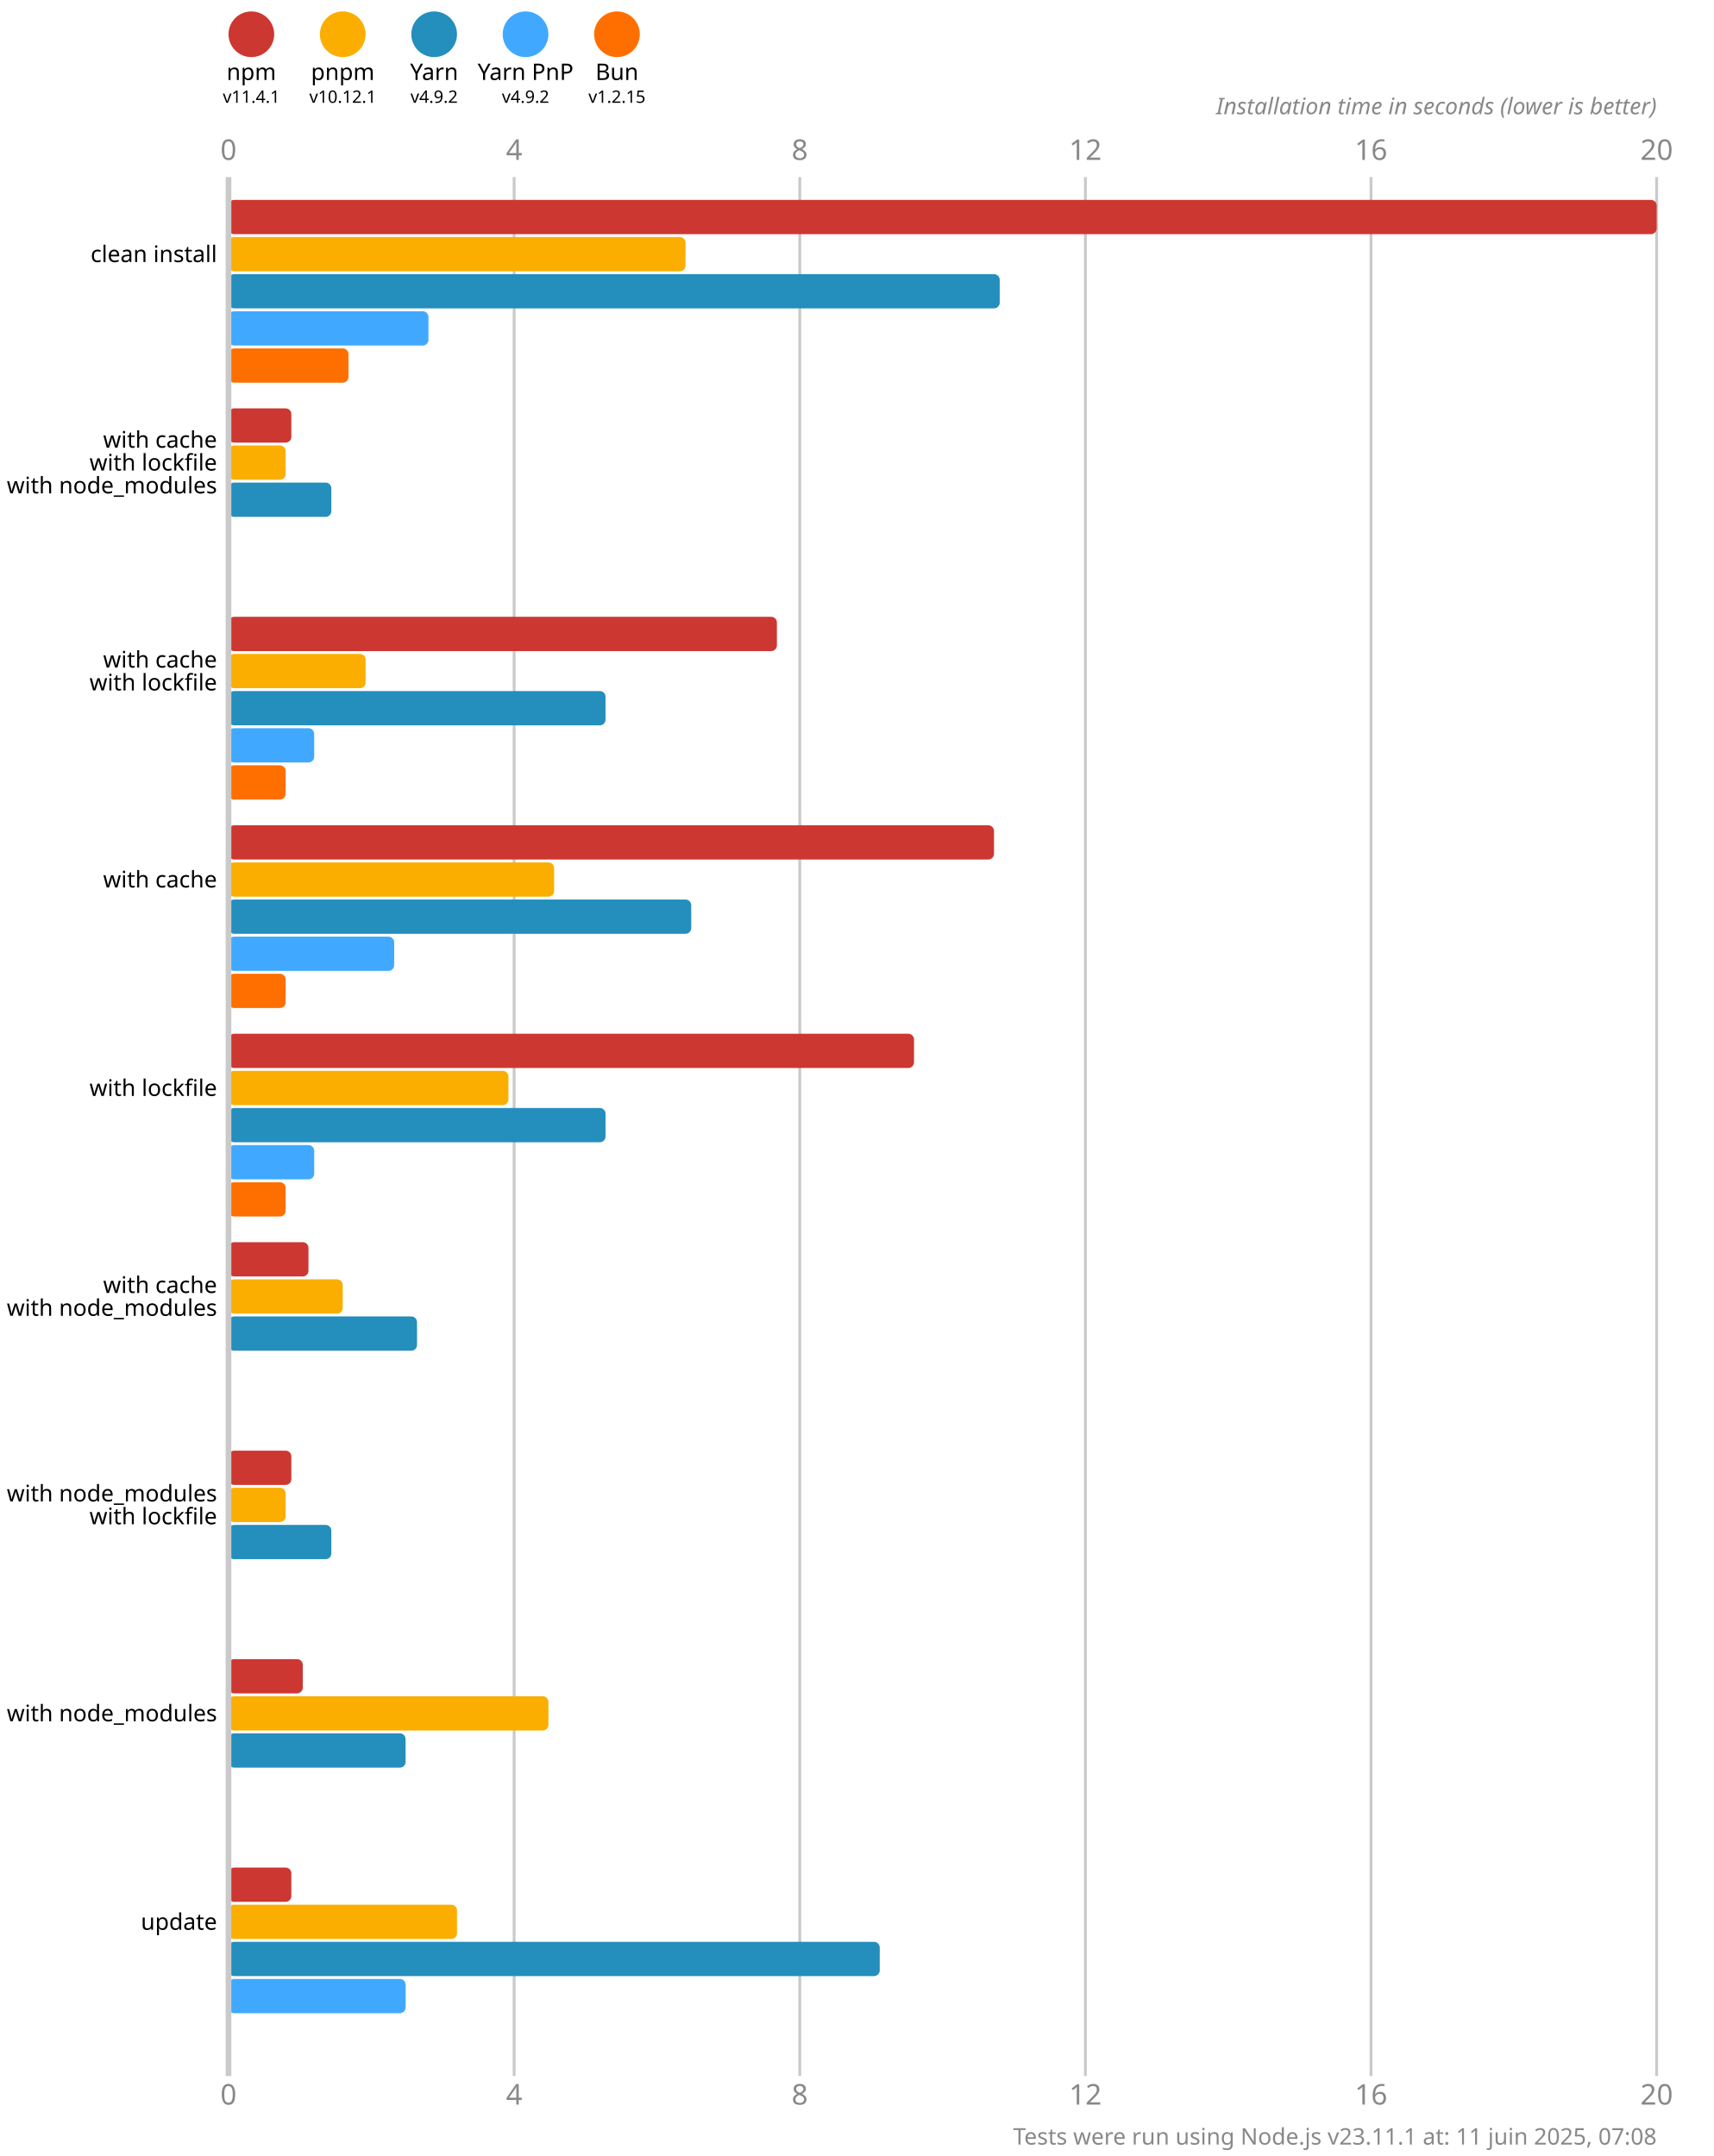
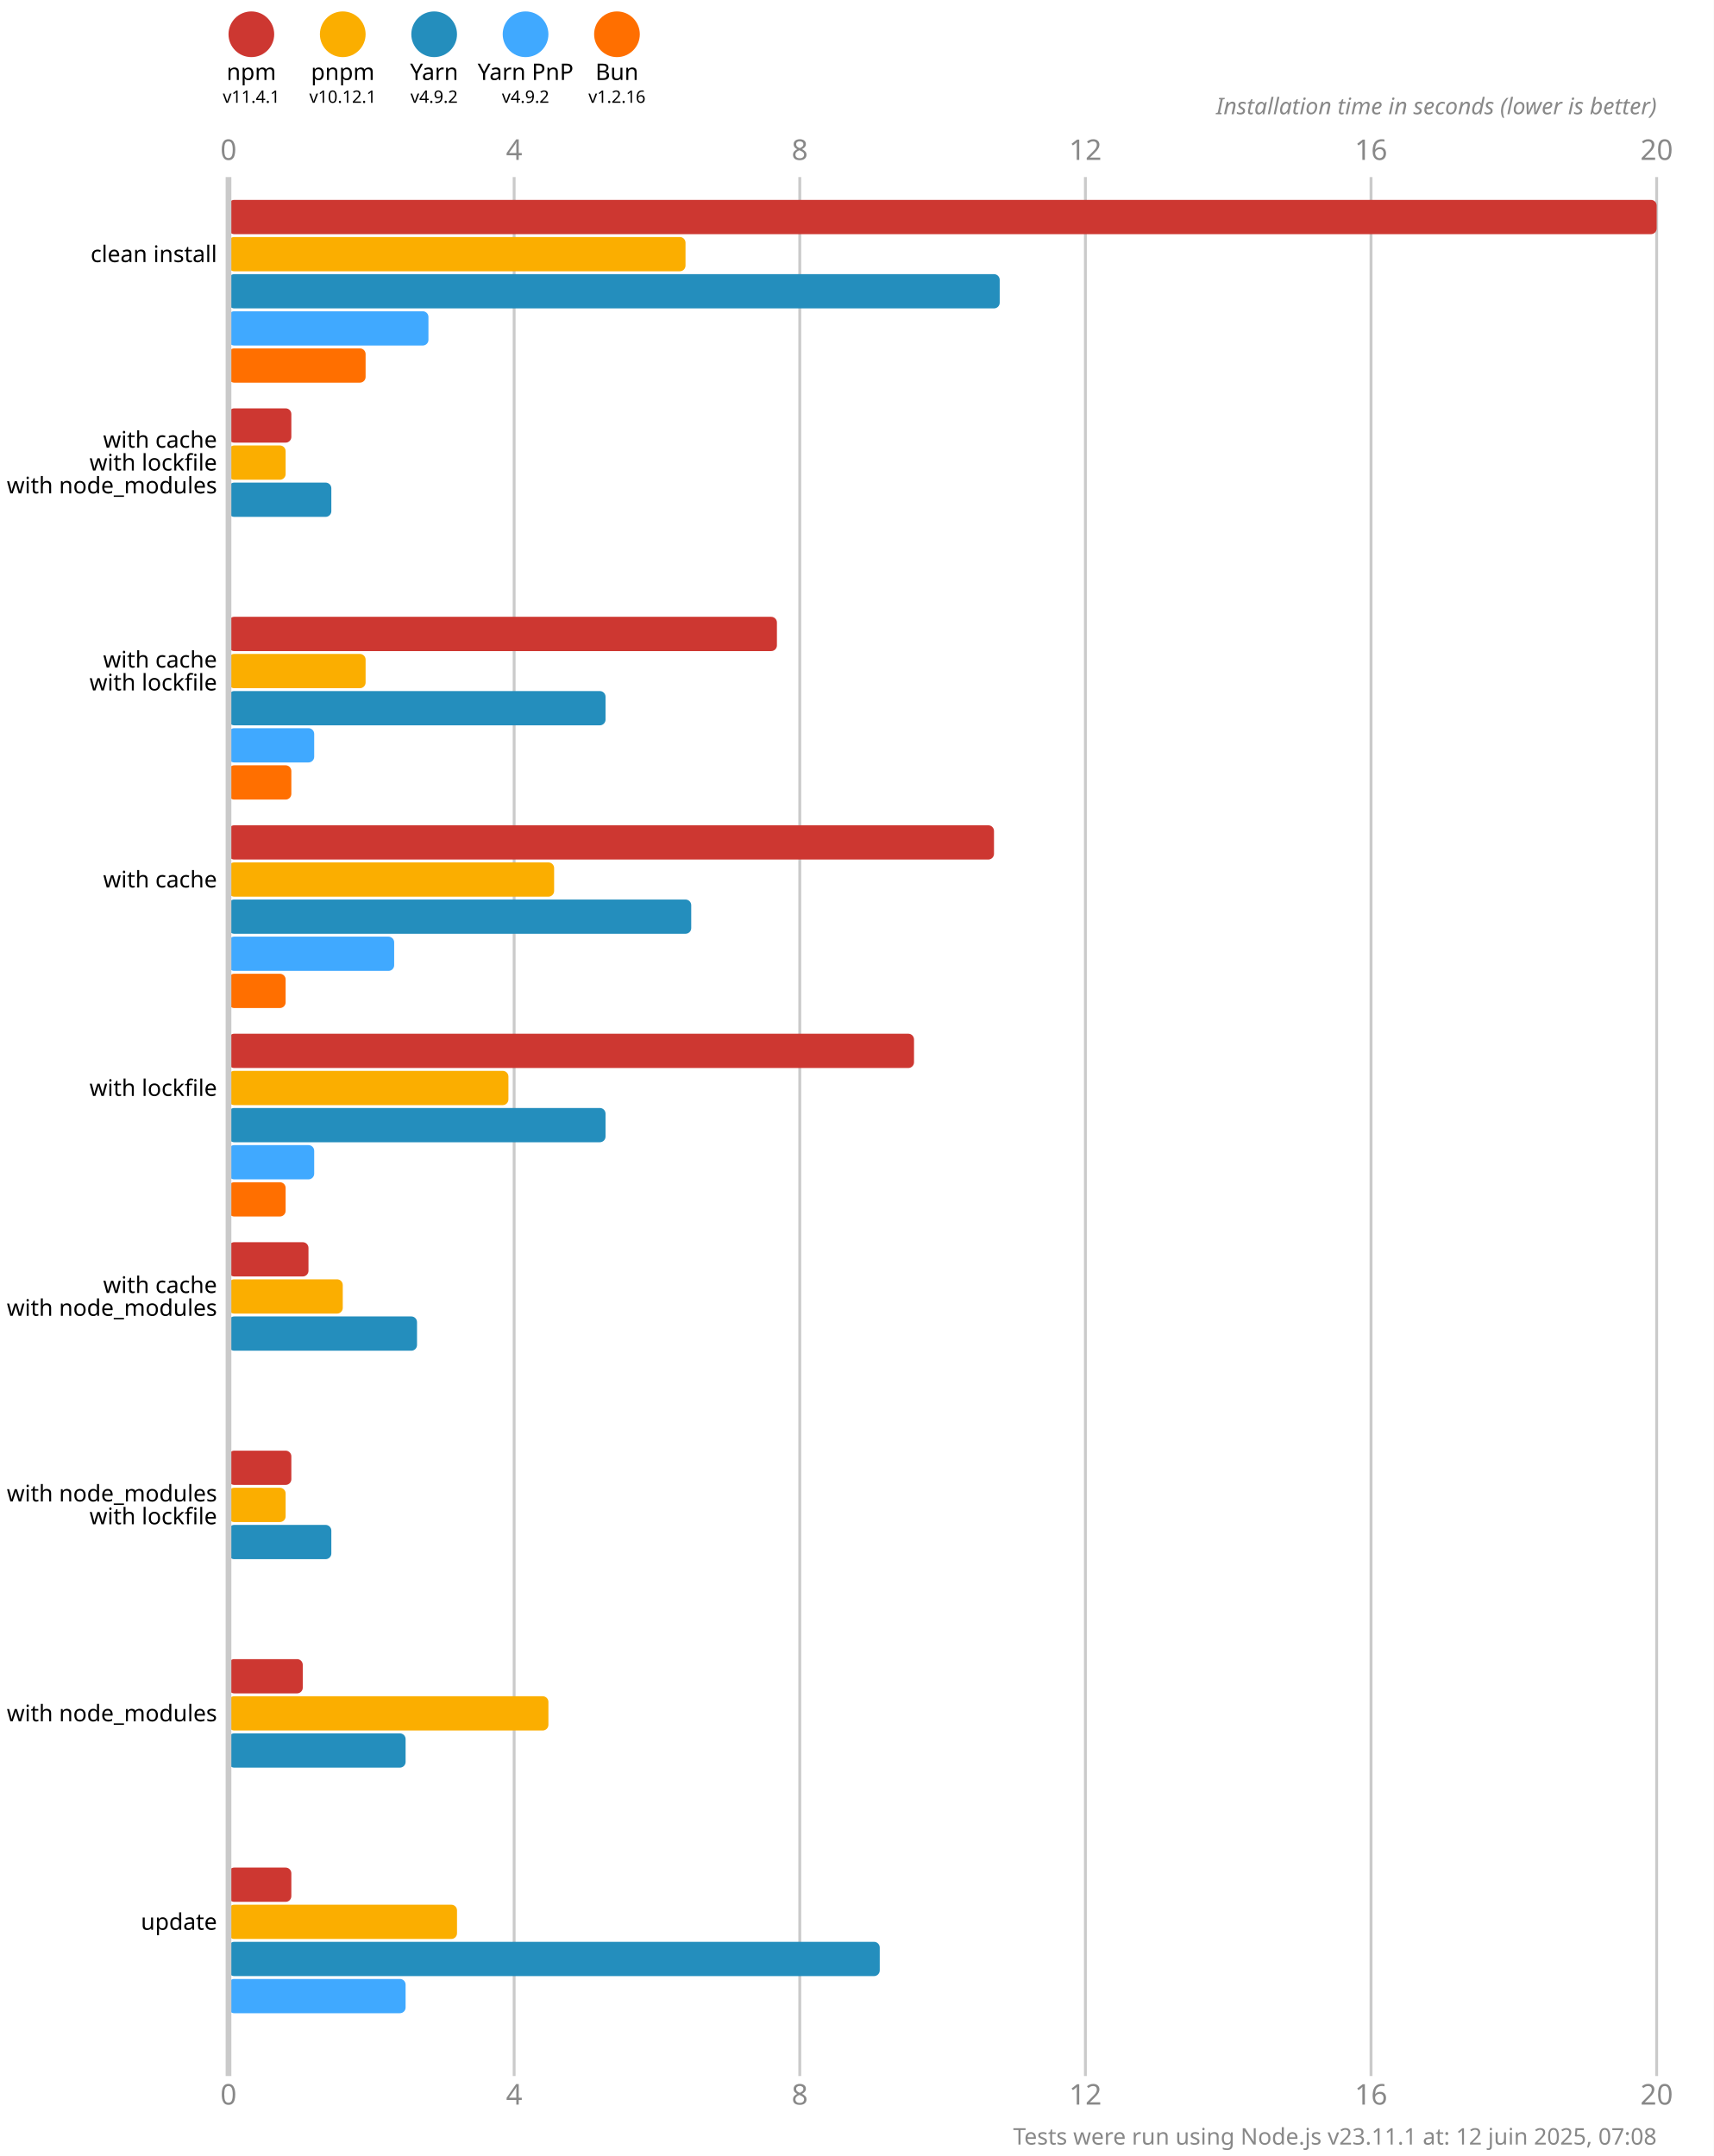
<svg xmlns="http://www.w3.org/2000/svg" version="1.1" viewBox="0 0 300 377.5">
  <style>
    .font { font-family: sans-serif; }
    .s3 { font-size: 3px; }
    .s4 { font-size: 4px; }
    .s5 { font-size: 5px; }
    .line { stroke: #cacaca; }
    .width { stroke-width: 0.5; }
    .text { fill: #888; }
  </style>
  <rect x="0" y="0" width="300" height="377.5" fill="#fff" />
  <circle cx="44" cy="6" r="4" fill="#cd3731" />
  <text x="44" y="14" class="font s4" text-anchor="middle">npm</text>
  <text x="44" y="18" class="font s3" text-anchor="middle">v11.4.1</text>
  <circle cx="60" cy="6" r="4" fill="#fbae00" />
  <text x="60" y="14" class="font s4" text-anchor="middle">pnpm</text>
  <text x="60" y="18" class="font s3" text-anchor="middle">v10.12.1</text>
  <circle cx="76" cy="6" r="4" fill="#248ebd" />
  <text x="76" y="14" class="font s4" text-anchor="middle">Yarn</text>
  <text x="76" y="18" class="font s3" text-anchor="middle">v4.9.2</text>
  <circle cx="92" cy="6" r="4" fill="#40a9ff" />
  <text x="92" y="14" class="font s4" text-anchor="middle">Yarn PnP</text>
  <text x="92" y="18" class="font s3" text-anchor="middle">v4.9.2</text>
  <circle cx="108" cy="6" r="4" fill="#ff6f00" />
  <text x="108" y="14" class="font s4" text-anchor="middle">Bun</text>
-   <text x="108" y="18" class="font s3" text-anchor="middle">v1.2.15</text>
+   <text x="108" y="18" class="font s3" text-anchor="middle">v1.2.16</text>
  <text x="40" y="28" class="font s5 text" text-anchor="middle">0</text>
  <text x="40" y="368.5" class="font s5 text" text-anchor="middle">0</text>
  <line x1="90" y1="31" x2="90" y2="363.5" class="line width" />
  <text x="90" y="28" class="font s5 text" text-anchor="middle">4</text>
  <text x="90" y="368.5" class="font s5 text" text-anchor="middle">4</text>
  <line x1="140" y1="31" x2="140" y2="363.5" class="line width" />
  <text x="140" y="28" class="font s5 text" text-anchor="middle">8</text>
  <text x="140" y="368.5" class="font s5 text" text-anchor="middle">8</text>
  <line x1="190" y1="31" x2="190" y2="363.5" class="line width" />
  <text x="190" y="28" class="font s5 text" text-anchor="middle">12</text>
  <text x="190" y="368.5" class="font s5 text" text-anchor="middle">12</text>
  <line x1="240" y1="31" x2="240" y2="363.5" class="line width" />
  <text x="240" y="28" class="font s5 text" text-anchor="middle">16</text>
  <text x="240" y="368.5" class="font s5 text" text-anchor="middle">16</text>
  <line x1="290" y1="31" x2="290" y2="363.5" class="line width" />
  <text x="290" y="28" class="font s5 text" text-anchor="middle">20</text>
  <text x="290" y="368.5" class="font s5 text" text-anchor="middle">20</text>
  <text x="290" y="20" class="font s4 text" font-style="italic" text-anchor="end">Installation time in seconds (lower is better)</text>
  <rect x="40" y="35" width="250" height="6" fill="#cd3731" rx="1" ry="1" />
  <rect x="40" y="41.5" width="80" height="6" fill="#fbae00" rx="1" ry="1" />
  <rect x="40" y="48" width="135" height="6" fill="#248ebd" rx="1" ry="1" />
  <rect x="40" y="54.5" width="35" height="6" fill="#40a9ff" rx="1" ry="1" />
-   <rect x="40" y="61" width="21" height="6" fill="#ff6f00" rx="1" ry="1" />
+   <rect x="40" y="61" width="24" height="6" fill="#ff6f00" rx="1" ry="1" />
  <rect x="40" y="71.5" width="11" height="6" fill="#cd3731" rx="1" ry="1" />
  <rect x="40" y="78" width="10" height="6" fill="#fbae00" rx="1" ry="1" />
  <rect x="40" y="84.5" width="18" height="6" fill="#248ebd" rx="1" ry="1" />
  <rect x="40" y="91" width="0" height="6" fill="#40a9ff" rx="1" ry="1" />
  <rect x="40" y="97.5" width="0" height="6" fill="#ff6f00" rx="1" ry="1" />
  <rect x="40" y="108" width="96" height="6" fill="#cd3731" rx="1" ry="1" />
  <rect x="40" y="114.5" width="24" height="6" fill="#fbae00" rx="1" ry="1" />
  <rect x="40" y="121" width="66" height="6" fill="#248ebd" rx="1" ry="1" />
  <rect x="40" y="127.5" width="15" height="6" fill="#40a9ff" rx="1" ry="1" />
-   <rect x="40" y="134" width="10" height="6" fill="#ff6f00" rx="1" ry="1" />
+   <rect x="40" y="134" width="11" height="6" fill="#ff6f00" rx="1" ry="1" />
  <rect x="40" y="144.5" width="134" height="6" fill="#cd3731" rx="1" ry="1" />
  <rect x="40" y="151" width="57" height="6" fill="#fbae00" rx="1" ry="1" />
  <rect x="40" y="157.5" width="81" height="6" fill="#248ebd" rx="1" ry="1" />
  <rect x="40" y="164" width="29" height="6" fill="#40a9ff" rx="1" ry="1" />
  <rect x="40" y="170.5" width="10" height="6" fill="#ff6f00" rx="1" ry="1" />
  <rect x="40" y="181" width="120" height="6" fill="#cd3731" rx="1" ry="1" />
  <rect x="40" y="187.5" width="49" height="6" fill="#fbae00" rx="1" ry="1" />
  <rect x="40" y="194" width="66" height="6" fill="#248ebd" rx="1" ry="1" />
  <rect x="40" y="200.5" width="15" height="6" fill="#40a9ff" rx="1" ry="1" />
  <rect x="40" y="207" width="10" height="6" fill="#ff6f00" rx="1" ry="1" />
  <rect x="40" y="217.5" width="14" height="6" fill="#cd3731" rx="1" ry="1" />
  <rect x="40" y="224" width="20" height="6" fill="#fbae00" rx="1" ry="1" />
  <rect x="40" y="230.5" width="33" height="6" fill="#248ebd" rx="1" ry="1" />
  <rect x="40" y="237" width="0" height="6" fill="#40a9ff" rx="1" ry="1" />
  <rect x="40" y="243.5" width="0" height="6" fill="#ff6f00" rx="1" ry="1" />
  <rect x="40" y="254" width="11" height="6" fill="#cd3731" rx="1" ry="1" />
  <rect x="40" y="260.5" width="10" height="6" fill="#fbae00" rx="1" ry="1" />
  <rect x="40" y="267" width="18" height="6" fill="#248ebd" rx="1" ry="1" />
  <rect x="40" y="273.5" width="0" height="6" fill="#40a9ff" rx="1" ry="1" />
  <rect x="40" y="280" width="0" height="6" fill="#ff6f00" rx="1" ry="1" />
  <rect x="40" y="290.5" width="13" height="6" fill="#cd3731" rx="1" ry="1" />
  <rect x="40" y="297" width="56" height="6" fill="#fbae00" rx="1" ry="1" />
  <rect x="40" y="303.5" width="31" height="6" fill="#248ebd" rx="1" ry="1" />
  <rect x="40" y="310" width="0" height="6" fill="#40a9ff" rx="1" ry="1" />
  <rect x="40" y="316.5" width="0" height="6" fill="#ff6f00" rx="1" ry="1" />
  <rect x="40" y="327" width="11" height="6" fill="#cd3731" rx="1" ry="1" />
  <rect x="40" y="333.5" width="40" height="6" fill="#fbae00" rx="1" ry="1" />
  <rect x="40" y="340" width="114" height="6" fill="#248ebd" rx="1" ry="1" />
  <rect x="40" y="346.5" width="31" height="6" fill="#40a9ff" rx="1" ry="1" />
  <rect x="40" y="353" width="0" height="6" fill="#ff6f00" rx="1" ry="1" />
  <line x1="40" y1="31" x2="40" y2="363.5" class="line" />
  <text x="38" y="44.5" class="font s4" dominant-baseline="middle" text-anchor="end">clean install</text>
  <text x="38" y="77" class="font s4" dominant-baseline="middle" text-anchor="end">with cache</text>
  <text x="38" y="81" class="font s4" dominant-baseline="middle" text-anchor="end">with lockfile</text>
  <text x="38" y="85" class="font s4" dominant-baseline="middle" text-anchor="end">with node_modules</text>
  <text x="38" y="115.5" class="font s4" dominant-baseline="middle" text-anchor="end">with cache</text>
  <text x="38" y="119.5" class="font s4" dominant-baseline="middle" text-anchor="end">with lockfile</text>
  <text x="38" y="154" class="font s4" dominant-baseline="middle" text-anchor="end">with cache</text>
  <text x="38" y="190.5" class="font s4" dominant-baseline="middle" text-anchor="end">with lockfile</text>
  <text x="38" y="225" class="font s4" dominant-baseline="middle" text-anchor="end">with cache</text>
  <text x="38" y="229" class="font s4" dominant-baseline="middle" text-anchor="end">with node_modules</text>
  <text x="38" y="261.5" class="font s4" dominant-baseline="middle" text-anchor="end">with node_modules</text>
  <text x="38" y="265.5" class="font s4" dominant-baseline="middle" text-anchor="end">with lockfile</text>
  <text x="38" y="300" class="font s4" dominant-baseline="middle" text-anchor="end">with node_modules</text>
  <text x="38" y="336.5" class="font s4" dominant-baseline="middle" text-anchor="end">update</text>
-   <text x="290" y="375.5" class="font s4 text" text-anchor="end">Tests were run using Node.js v23.11.1 at: 11 juin 2025, 07:08</text>
+   <text x="290" y="375.5" class="font s4 text" text-anchor="end">Tests were run using Node.js v23.11.1 at: 12 juin 2025, 07:08</text>
</svg>
